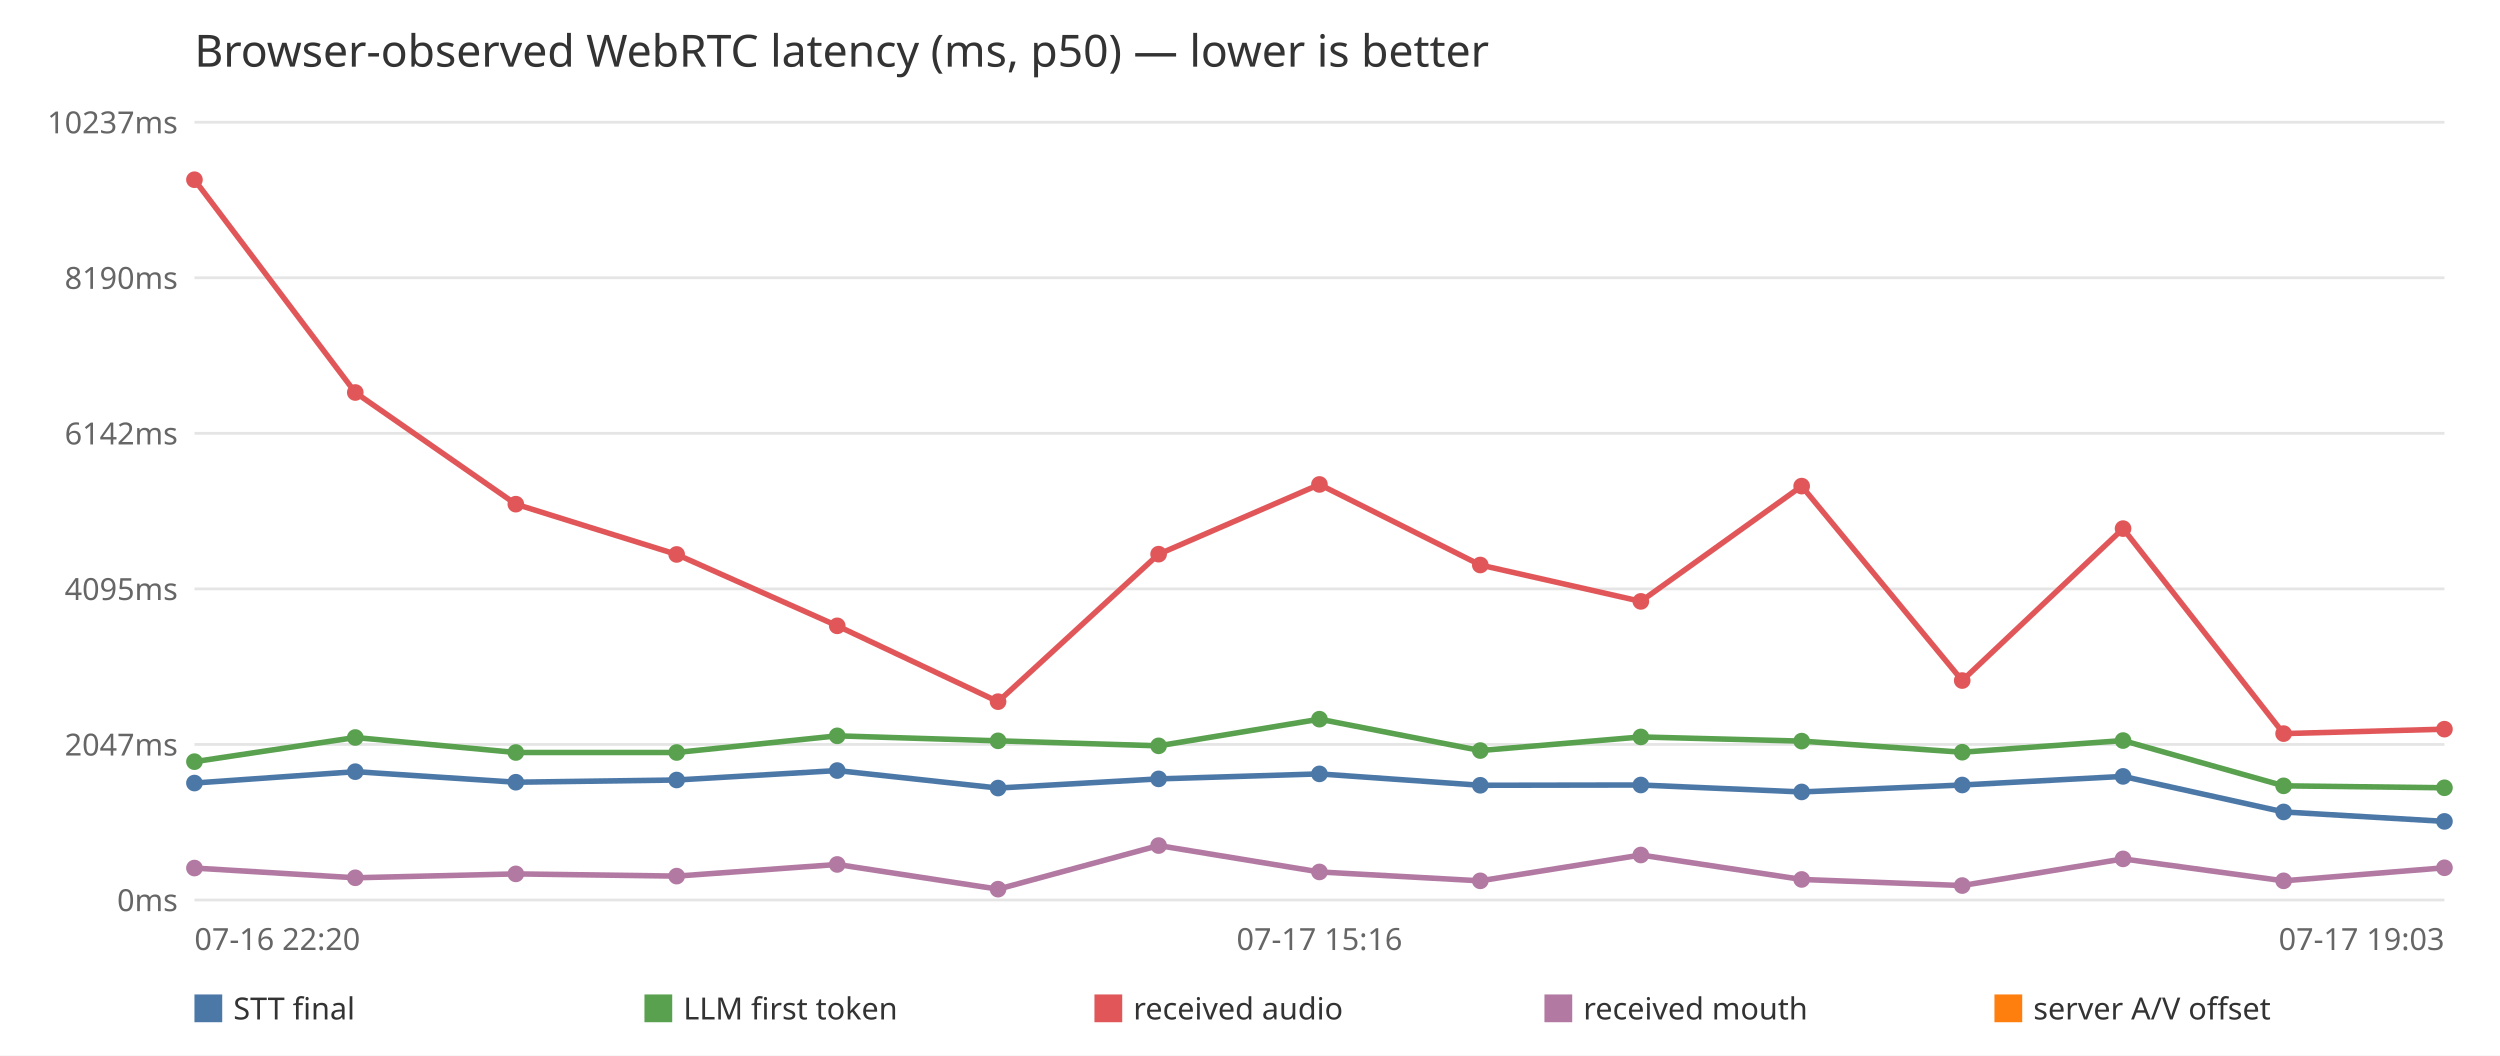
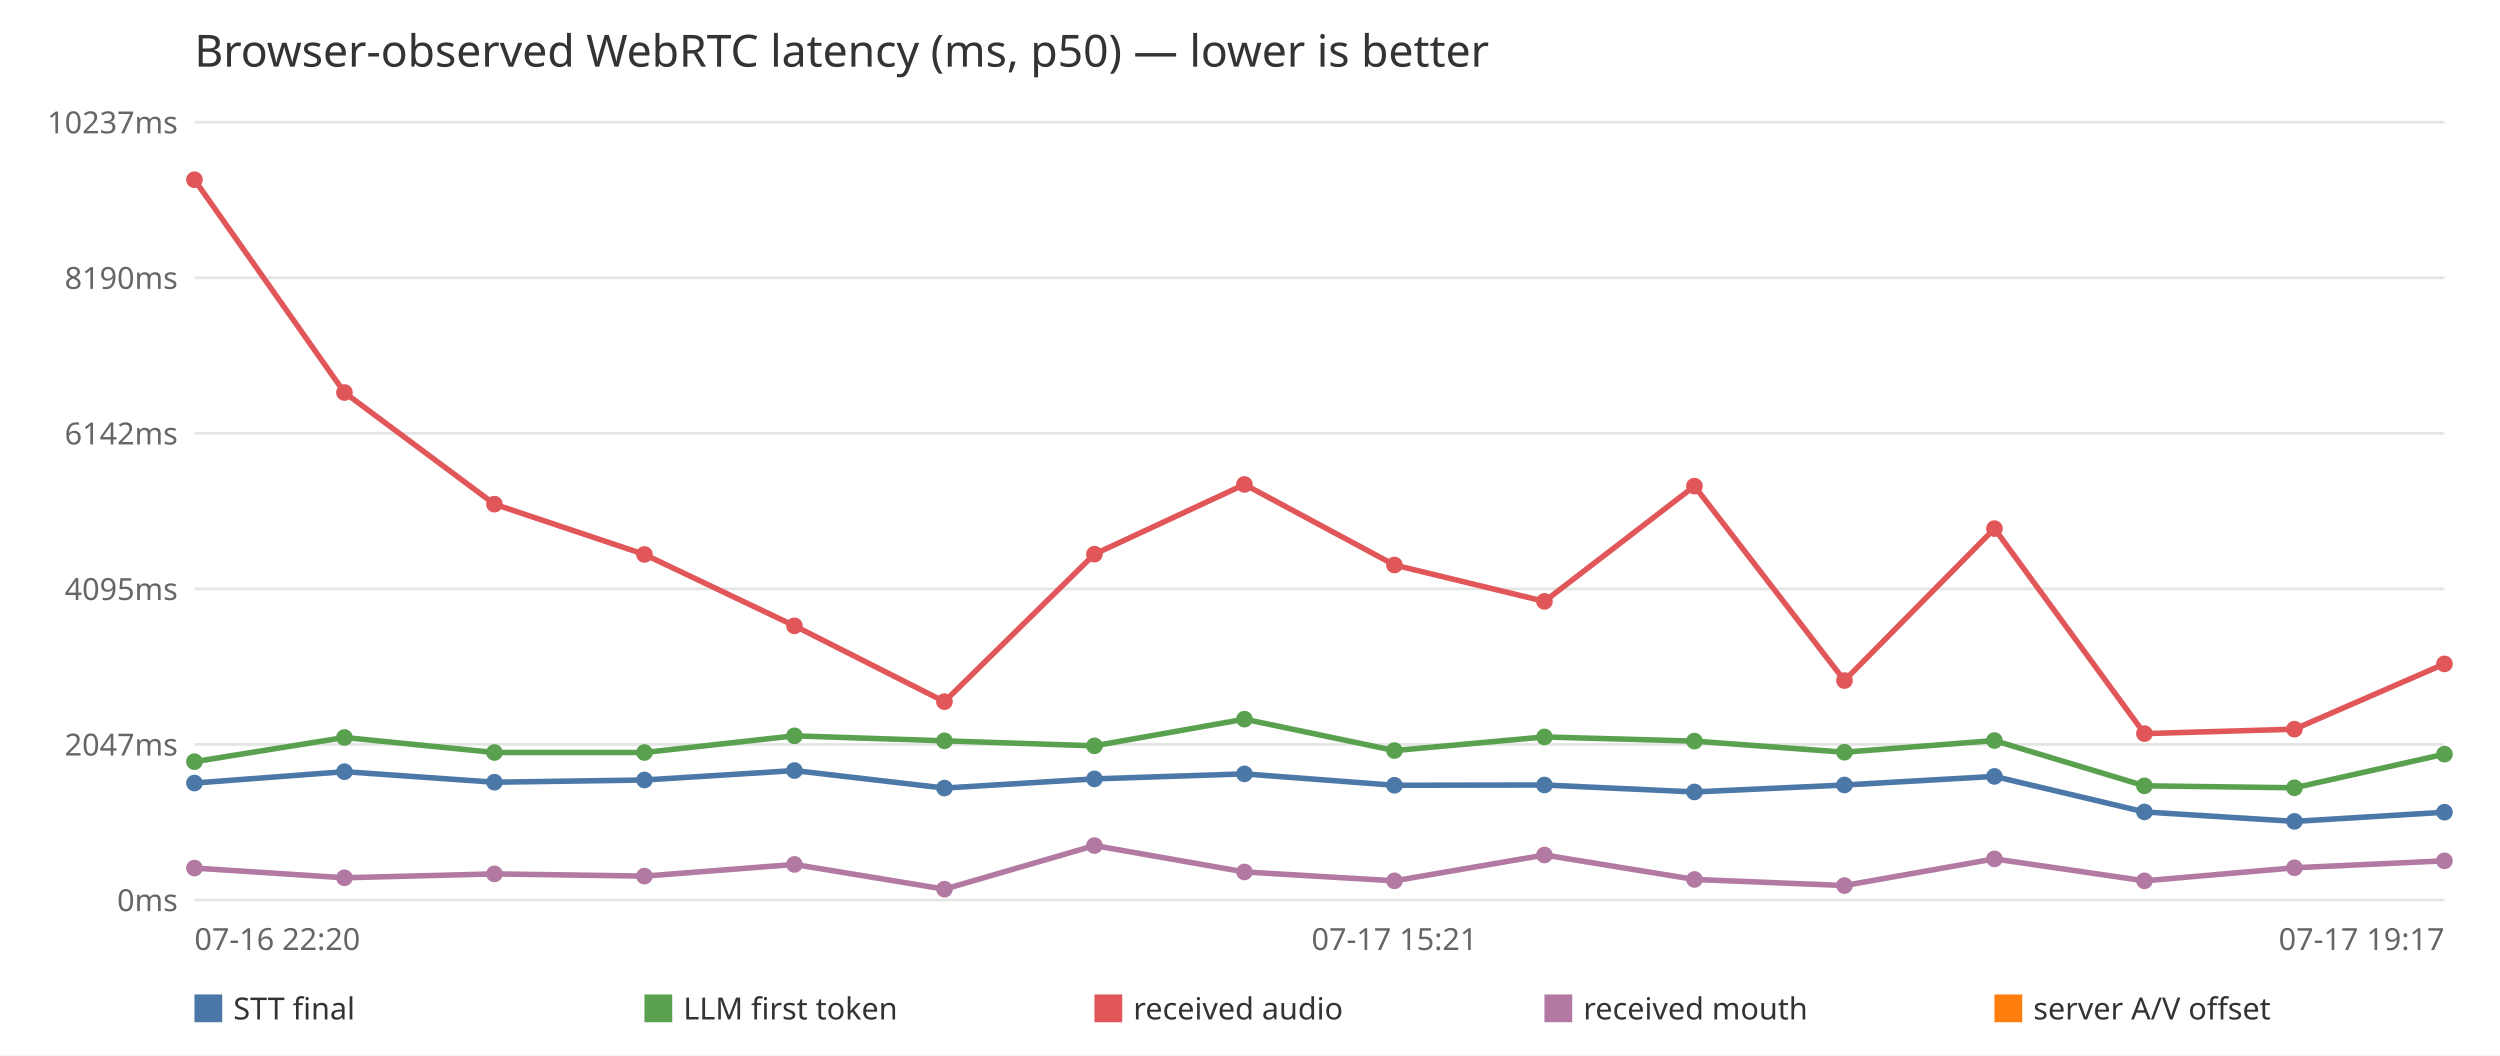
<svg xmlns="http://www.w3.org/2000/svg" width="900" height="380" viewBox="0 0 900 380" font-family="sans-serif">
  <rect width="900" height="380" fill="white" />
  <text x="70" y="24" font-size="16" fill="#333">Browser-observed WebRTC latency (ms, p50) — lower is better</text>
  <line x1="70" y1="324.0" x2="880" y2="324.0" stroke="#e5e5e5" />
  <text x="64" y="328.0" font-size="11" fill="#666" text-anchor="end">0ms</text>
  <line x1="70" y1="268.0" x2="880" y2="268.0" stroke="#e5e5e5" />
  <text x="64" y="272.0" font-size="11" fill="#666" text-anchor="end">2047ms</text>
  <line x1="70" y1="212.0" x2="880" y2="212.0" stroke="#e5e5e5" />
  <text x="64" y="216.0" font-size="11" fill="#666" text-anchor="end">4095ms</text>
  <line x1="70" y1="156.0" x2="880" y2="156.0" stroke="#e5e5e5" />
  <text x="64" y="160.0" font-size="11" fill="#666" text-anchor="end">6142ms</text>
  <line x1="70" y1="100.0" x2="880" y2="100.0" stroke="#e5e5e5" />
  <text x="64" y="104.0" font-size="11" fill="#666" text-anchor="end">8190ms</text>
  <line x1="70" y1="44.0" x2="880" y2="44.0" stroke="#e5e5e5" />
  <text x="64" y="48.0" font-size="11" fill="#666" text-anchor="end">10237ms</text>
  <text x="70.0" y="342" font-size="11" fill="#666" text-anchor="start">07-16 22:20</text>
-   <text x="475.0" y="342" font-size="11" fill="#666" text-anchor="middle">07-17 15:16</text>
-   <text x="880.0" y="342" font-size="11" fill="#666" text-anchor="end">07-17 19:03</text>
-   <polyline points="70.0,281.9 127.9,277.8 185.7,281.6 243.6,280.8 301.4,277.4 359.3,283.7 417.1,280.4 475.0,278.6 532.9,282.7 590.7,282.6 648.6,285.1 706.4,282.6 764.3,279.5 822.1,292.3 880.0,295.7" fill="none" stroke="#4c78a8" stroke-width="2" />
+   <text x="502.0" y="342" font-size="11" fill="#666" text-anchor="middle">07-17 15:21</text>
+   <text x="880.0" y="342" font-size="11" fill="#666" text-anchor="end">07-17 19:17</text>
+   <polyline points="70.0,281.9 124.0,277.8 178.0,281.6 232.0,280.8 286.0,277.4 340.0,283.7 394.0,280.4 448.0,278.6 502.0,282.7 556.0,282.6 610.0,285.1 664.0,282.6 718.0,279.5 772.0,292.3 826.0,295.7 880.0,292.4" fill="none" stroke="#4c78a8" stroke-width="2" />
  <circle cx="70.0" cy="281.9" r="3" fill="#4c78a8" />
-   <circle cx="127.9" cy="277.8" r="3" fill="#4c78a8" />
-   <circle cx="185.7" cy="281.6" r="3" fill="#4c78a8" />
-   <circle cx="243.6" cy="280.8" r="3" fill="#4c78a8" />
-   <circle cx="301.4" cy="277.4" r="3" fill="#4c78a8" />
-   <circle cx="359.3" cy="283.7" r="3" fill="#4c78a8" />
-   <circle cx="417.1" cy="280.4" r="3" fill="#4c78a8" />
-   <circle cx="475.0" cy="278.6" r="3" fill="#4c78a8" />
-   <circle cx="532.9" cy="282.7" r="3" fill="#4c78a8" />
-   <circle cx="590.7" cy="282.6" r="3" fill="#4c78a8" />
-   <circle cx="648.6" cy="285.1" r="3" fill="#4c78a8" />
-   <circle cx="706.4" cy="282.6" r="3" fill="#4c78a8" />
-   <circle cx="764.3" cy="279.5" r="3" fill="#4c78a8" />
-   <circle cx="822.1" cy="292.3" r="3" fill="#4c78a8" />
-   <circle cx="880.0" cy="295.7" r="3" fill="#4c78a8" />
+   <circle cx="124.0" cy="277.8" r="3" fill="#4c78a8" />
+   <circle cx="178.0" cy="281.6" r="3" fill="#4c78a8" />
+   <circle cx="232.0" cy="280.8" r="3" fill="#4c78a8" />
+   <circle cx="286.0" cy="277.4" r="3" fill="#4c78a8" />
+   <circle cx="340.0" cy="283.7" r="3" fill="#4c78a8" />
+   <circle cx="394.0" cy="280.4" r="3" fill="#4c78a8" />
+   <circle cx="448.0" cy="278.6" r="3" fill="#4c78a8" />
+   <circle cx="502.0" cy="282.7" r="3" fill="#4c78a8" />
+   <circle cx="556.0" cy="282.6" r="3" fill="#4c78a8" />
+   <circle cx="610.0" cy="285.1" r="3" fill="#4c78a8" />
+   <circle cx="664.0" cy="282.6" r="3" fill="#4c78a8" />
+   <circle cx="718.0" cy="279.5" r="3" fill="#4c78a8" />
+   <circle cx="772.0" cy="292.3" r="3" fill="#4c78a8" />
+   <circle cx="826.0" cy="295.7" r="3" fill="#4c78a8" />
+   <circle cx="880.0" cy="292.4" r="3" fill="#4c78a8" />
  <rect x="70.0" y="358" width="10" height="10" fill="#4c78a8" />
  <text x="84.0" y="367" font-size="11" fill="#333">STT final</text>
-   <polyline points="70.0,274.2 127.9,265.5 185.7,270.9 243.6,270.9 301.4,264.9 359.3,266.7 417.1,268.5 475.0,258.9 532.9,270.2 590.7,265.3 648.6,266.8 706.4,270.8 764.3,266.6 822.1,282.9 880.0,283.6" fill="none" stroke="#59a14f" stroke-width="2" />
+   <polyline points="70.0,274.2 124.0,265.5 178.0,270.9 232.0,270.9 286.0,264.9 340.0,266.7 394.0,268.5 448.0,258.9 502.0,270.2 556.0,265.3 610.0,266.8 664.0,270.8 718.0,266.6 772.0,282.9 826.0,283.6 880.0,271.5" fill="none" stroke="#59a14f" stroke-width="2" />
  <circle cx="70.0" cy="274.2" r="3" fill="#59a14f" />
-   <circle cx="127.9" cy="265.5" r="3" fill="#59a14f" />
-   <circle cx="185.7" cy="270.9" r="3" fill="#59a14f" />
-   <circle cx="243.6" cy="270.9" r="3" fill="#59a14f" />
-   <circle cx="301.4" cy="264.9" r="3" fill="#59a14f" />
-   <circle cx="359.3" cy="266.7" r="3" fill="#59a14f" />
-   <circle cx="417.1" cy="268.5" r="3" fill="#59a14f" />
-   <circle cx="475.0" cy="258.9" r="3" fill="#59a14f" />
-   <circle cx="532.9" cy="270.2" r="3" fill="#59a14f" />
-   <circle cx="590.7" cy="265.3" r="3" fill="#59a14f" />
-   <circle cx="648.6" cy="266.8" r="3" fill="#59a14f" />
-   <circle cx="706.4" cy="270.8" r="3" fill="#59a14f" />
-   <circle cx="764.3" cy="266.6" r="3" fill="#59a14f" />
-   <circle cx="822.1" cy="282.9" r="3" fill="#59a14f" />
-   <circle cx="880.0" cy="283.6" r="3" fill="#59a14f" />
+   <circle cx="124.0" cy="265.5" r="3" fill="#59a14f" />
+   <circle cx="178.0" cy="270.9" r="3" fill="#59a14f" />
+   <circle cx="232.0" cy="270.9" r="3" fill="#59a14f" />
+   <circle cx="286.0" cy="264.9" r="3" fill="#59a14f" />
+   <circle cx="340.0" cy="266.7" r="3" fill="#59a14f" />
+   <circle cx="394.0" cy="268.5" r="3" fill="#59a14f" />
+   <circle cx="448.0" cy="258.9" r="3" fill="#59a14f" />
+   <circle cx="502.0" cy="270.2" r="3" fill="#59a14f" />
+   <circle cx="556.0" cy="265.3" r="3" fill="#59a14f" />
+   <circle cx="610.0" cy="266.8" r="3" fill="#59a14f" />
+   <circle cx="664.0" cy="270.8" r="3" fill="#59a14f" />
+   <circle cx="718.0" cy="266.6" r="3" fill="#59a14f" />
+   <circle cx="772.0" cy="282.9" r="3" fill="#59a14f" />
+   <circle cx="826.0" cy="283.6" r="3" fill="#59a14f" />
+   <circle cx="880.0" cy="271.5" r="3" fill="#59a14f" />
  <rect x="232.0" y="358" width="10" height="10" fill="#59a14f" />
  <text x="246.0" y="367" font-size="11" fill="#333">LLM first token</text>
-   <polyline points="70.0,64.7 127.9,141.3 185.7,181.5 243.6,199.6 301.4,225.3 359.3,252.6 417.1,199.5 475.0,174.4 532.9,203.4 590.7,216.5 648.6,175.0 706.4,245.0 764.3,190.3 822.1,264.1 880.0,262.5" fill="none" stroke="#e15759" stroke-width="2" />
+   <polyline points="70.0,64.7 124.0,141.3 178.0,181.5 232.0,199.6 286.0,225.3 340.0,252.6 394.0,199.5 448.0,174.4 502.0,203.4 556.0,216.5 610.0,175.0 664.0,245.0 718.0,190.3 772.0,264.1 826.0,262.5 880.0,239.0" fill="none" stroke="#e15759" stroke-width="2" />
  <circle cx="70.0" cy="64.7" r="3" fill="#e15759" />
-   <circle cx="127.9" cy="141.3" r="3" fill="#e15759" />
-   <circle cx="185.7" cy="181.5" r="3" fill="#e15759" />
-   <circle cx="243.6" cy="199.6" r="3" fill="#e15759" />
-   <circle cx="301.4" cy="225.3" r="3" fill="#e15759" />
-   <circle cx="359.3" cy="252.6" r="3" fill="#e15759" />
-   <circle cx="417.1" cy="199.5" r="3" fill="#e15759" />
-   <circle cx="475.0" cy="174.4" r="3" fill="#e15759" />
-   <circle cx="532.9" cy="203.4" r="3" fill="#e15759" />
-   <circle cx="590.7" cy="216.5" r="3" fill="#e15759" />
-   <circle cx="648.6" cy="175.0" r="3" fill="#e15759" />
-   <circle cx="706.4" cy="245.0" r="3" fill="#e15759" />
-   <circle cx="764.3" cy="190.3" r="3" fill="#e15759" />
-   <circle cx="822.1" cy="264.1" r="3" fill="#e15759" />
-   <circle cx="880.0" cy="262.5" r="3" fill="#e15759" />
+   <circle cx="124.0" cy="141.3" r="3" fill="#e15759" />
+   <circle cx="178.0" cy="181.5" r="3" fill="#e15759" />
+   <circle cx="232.0" cy="199.6" r="3" fill="#e15759" />
+   <circle cx="286.0" cy="225.3" r="3" fill="#e15759" />
+   <circle cx="340.0" cy="252.6" r="3" fill="#e15759" />
+   <circle cx="394.0" cy="199.5" r="3" fill="#e15759" />
+   <circle cx="448.0" cy="174.4" r="3" fill="#e15759" />
+   <circle cx="502.0" cy="203.4" r="3" fill="#e15759" />
+   <circle cx="556.0" cy="216.5" r="3" fill="#e15759" />
+   <circle cx="610.0" cy="175.0" r="3" fill="#e15759" />
+   <circle cx="664.0" cy="245.0" r="3" fill="#e15759" />
+   <circle cx="718.0" cy="190.3" r="3" fill="#e15759" />
+   <circle cx="772.0" cy="264.1" r="3" fill="#e15759" />
+   <circle cx="826.0" cy="262.5" r="3" fill="#e15759" />
+   <circle cx="880.0" cy="239.0" r="3" fill="#e15759" />
  <rect x="394.0" y="358" width="10" height="10" fill="#e15759" />
  <text x="408.0" y="367" font-size="11" fill="#333">received audio</text>
-   <polyline points="70.0,312.5 127.9,316.0 185.7,314.6 243.6,315.4 301.4,311.2 359.3,320.1 417.1,304.4 475.0,313.9 532.9,317.1 590.7,307.8 648.6,316.6 706.4,318.8 764.3,309.2 822.1,317.1 880.0,312.4" fill="none" stroke="#b279a2" stroke-width="2" />
+   <polyline points="70.0,312.5 124.0,316.0 178.0,314.6 232.0,315.4 286.0,311.2 340.0,320.1 394.0,304.4 448.0,313.9 502.0,317.1 556.0,307.8 610.0,316.6 664.0,318.8 718.0,309.2 772.0,317.1 826.0,312.4 880.0,309.9" fill="none" stroke="#b279a2" stroke-width="2" />
  <circle cx="70.0" cy="312.5" r="3" fill="#b279a2" />
-   <circle cx="127.9" cy="316.0" r="3" fill="#b279a2" />
-   <circle cx="185.7" cy="314.6" r="3" fill="#b279a2" />
-   <circle cx="243.6" cy="315.4" r="3" fill="#b279a2" />
-   <circle cx="301.4" cy="311.2" r="3" fill="#b279a2" />
-   <circle cx="359.3" cy="320.1" r="3" fill="#b279a2" />
-   <circle cx="417.1" cy="304.4" r="3" fill="#b279a2" />
-   <circle cx="475.0" cy="313.9" r="3" fill="#b279a2" />
-   <circle cx="532.9" cy="317.1" r="3" fill="#b279a2" />
-   <circle cx="590.7" cy="307.8" r="3" fill="#b279a2" />
-   <circle cx="648.6" cy="316.6" r="3" fill="#b279a2" />
-   <circle cx="706.4" cy="318.8" r="3" fill="#b279a2" />
-   <circle cx="764.3" cy="309.2" r="3" fill="#b279a2" />
-   <circle cx="822.1" cy="317.1" r="3" fill="#b279a2" />
-   <circle cx="880.0" cy="312.4" r="3" fill="#b279a2" />
+   <circle cx="124.0" cy="316.0" r="3" fill="#b279a2" />
+   <circle cx="178.0" cy="314.6" r="3" fill="#b279a2" />
+   <circle cx="232.0" cy="315.4" r="3" fill="#b279a2" />
+   <circle cx="286.0" cy="311.2" r="3" fill="#b279a2" />
+   <circle cx="340.0" cy="320.1" r="3" fill="#b279a2" />
+   <circle cx="394.0" cy="304.4" r="3" fill="#b279a2" />
+   <circle cx="448.0" cy="313.9" r="3" fill="#b279a2" />
+   <circle cx="502.0" cy="317.1" r="3" fill="#b279a2" />
+   <circle cx="556.0" cy="307.8" r="3" fill="#b279a2" />
+   <circle cx="610.0" cy="316.6" r="3" fill="#b279a2" />
+   <circle cx="664.0" cy="318.8" r="3" fill="#b279a2" />
+   <circle cx="718.0" cy="309.2" r="3" fill="#b279a2" />
+   <circle cx="772.0" cy="317.1" r="3" fill="#b279a2" />
+   <circle cx="826.0" cy="312.4" r="3" fill="#b279a2" />
+   <circle cx="880.0" cy="309.9" r="3" fill="#b279a2" />
  <rect x="556.0" y="358" width="10" height="10" fill="#b279a2" />
  <text x="570.0" y="367" font-size="11" fill="#333">received mouth</text>
  <rect x="718.0" y="358" width="10" height="10" fill="#ff7f0e" />
  <text x="732.0" y="367" font-size="11" fill="#333">server A/V offset</text>
</svg>
